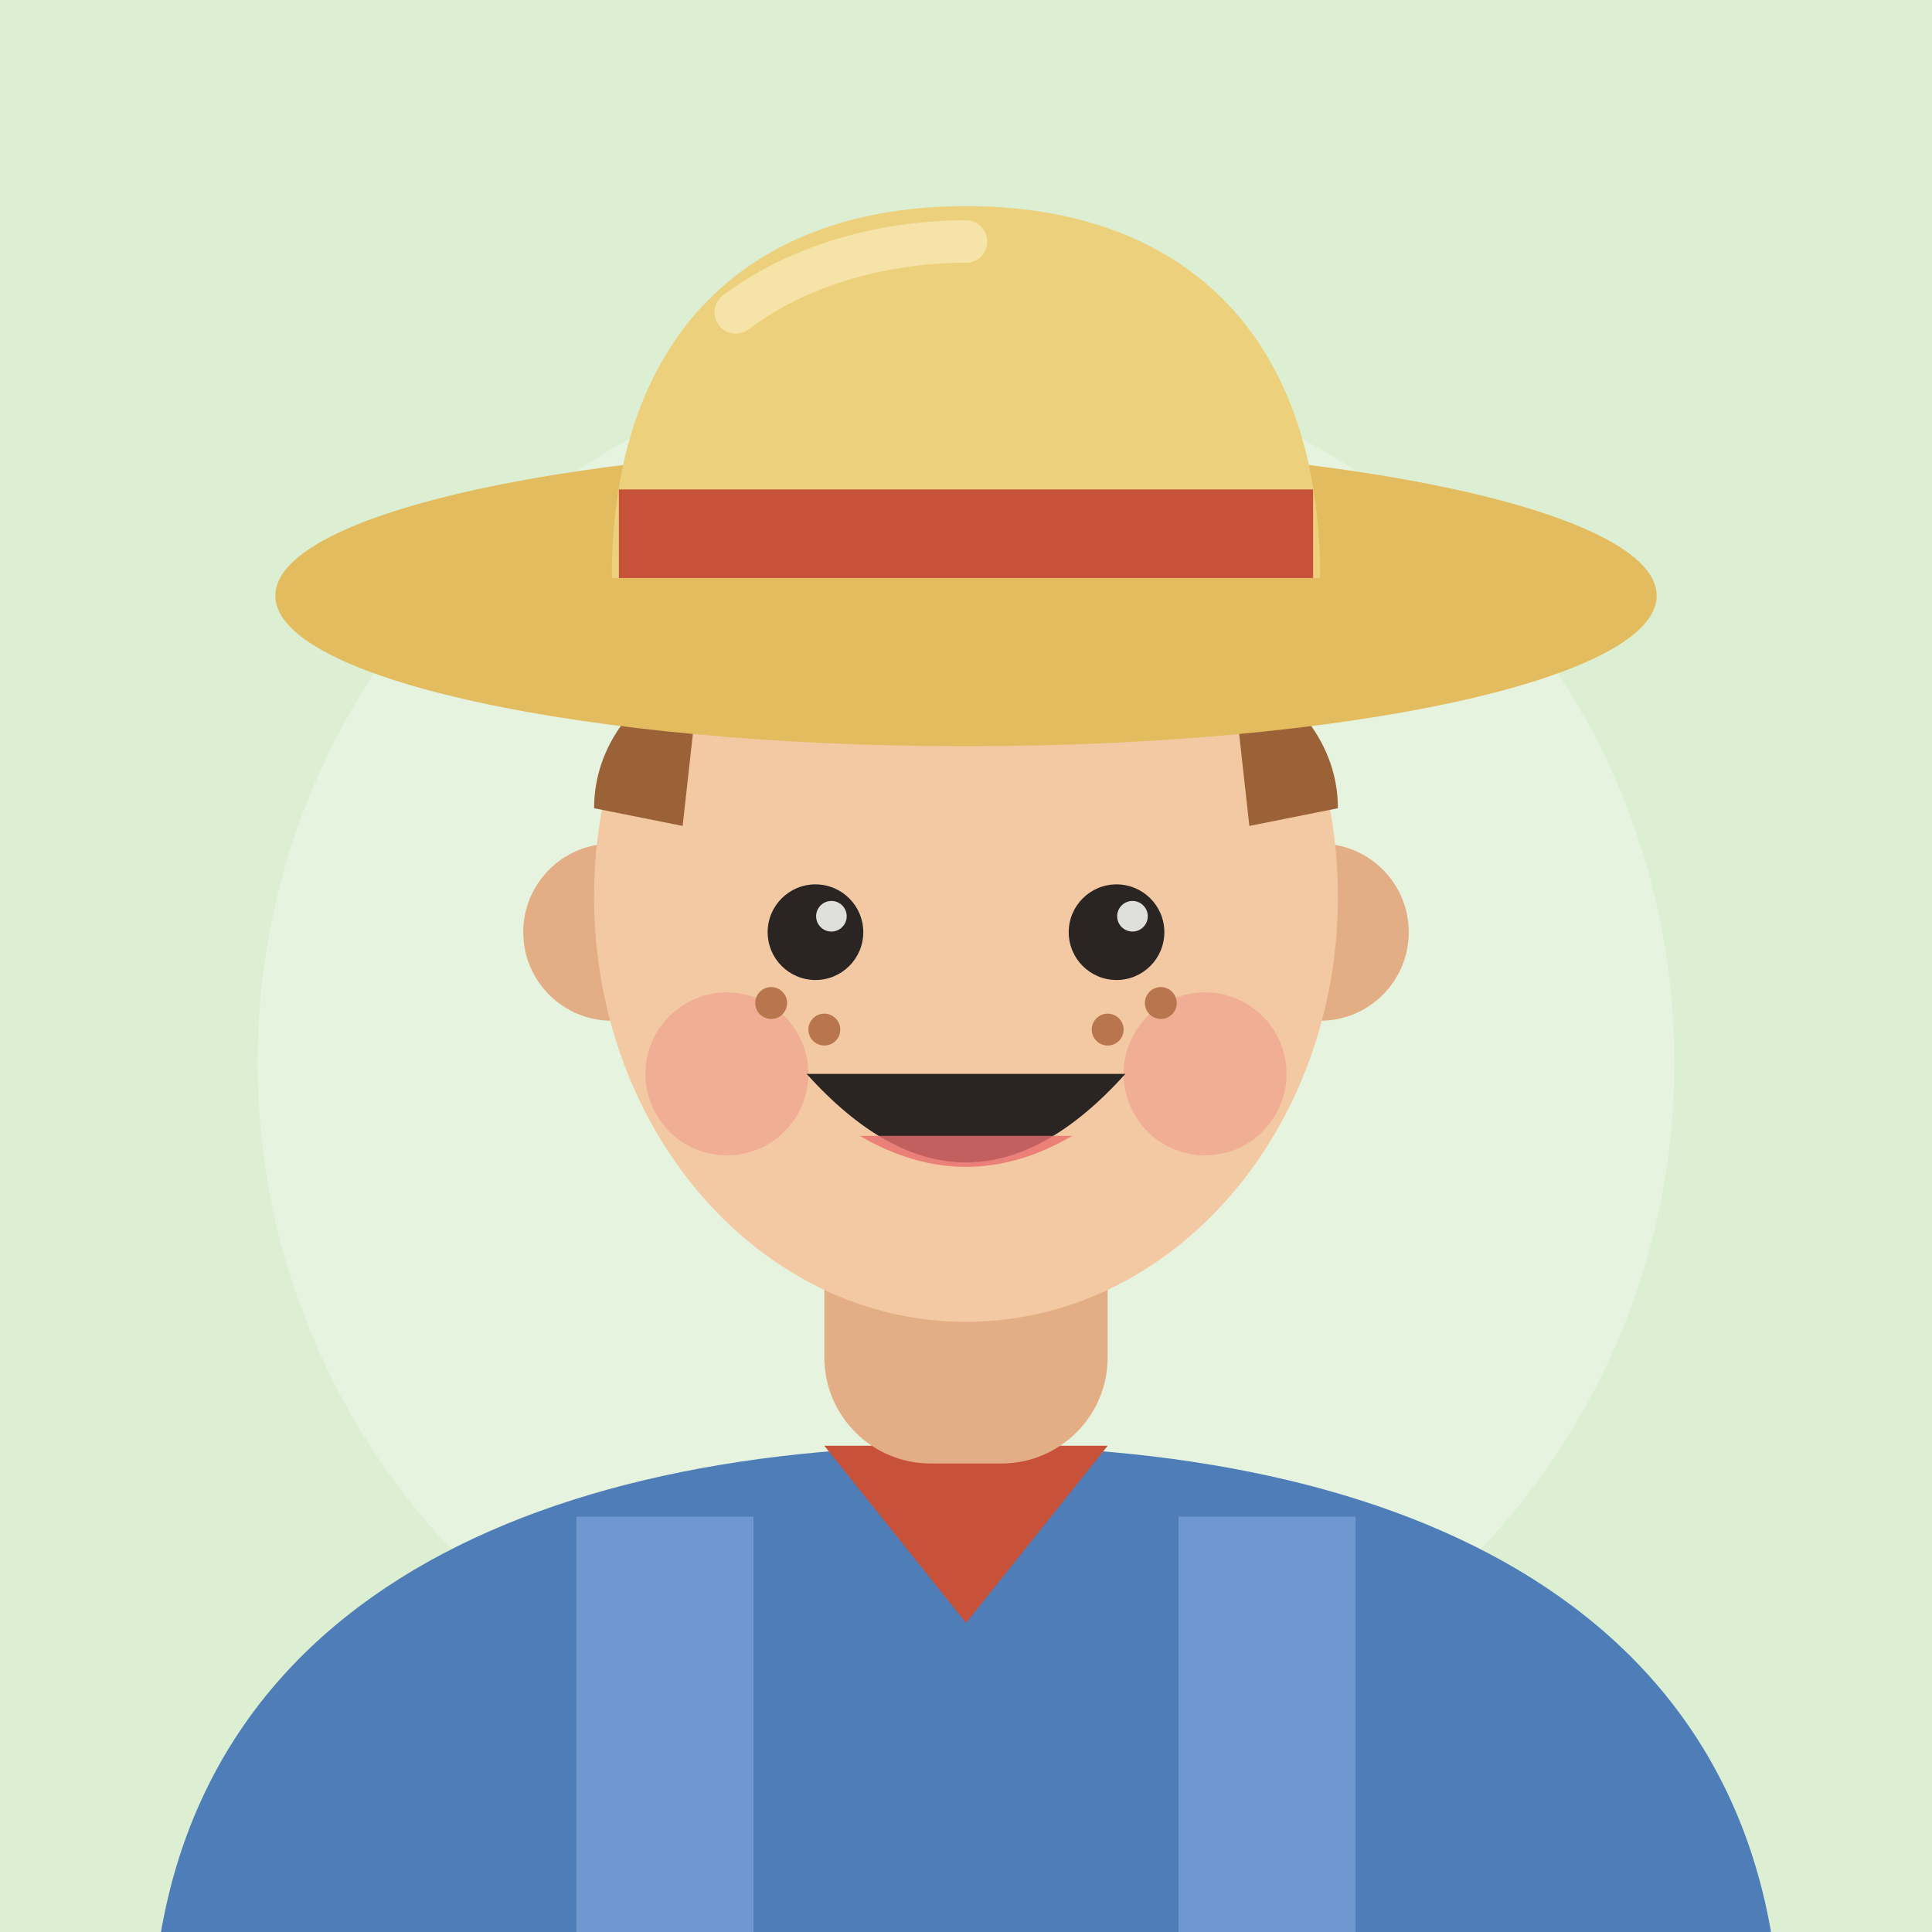
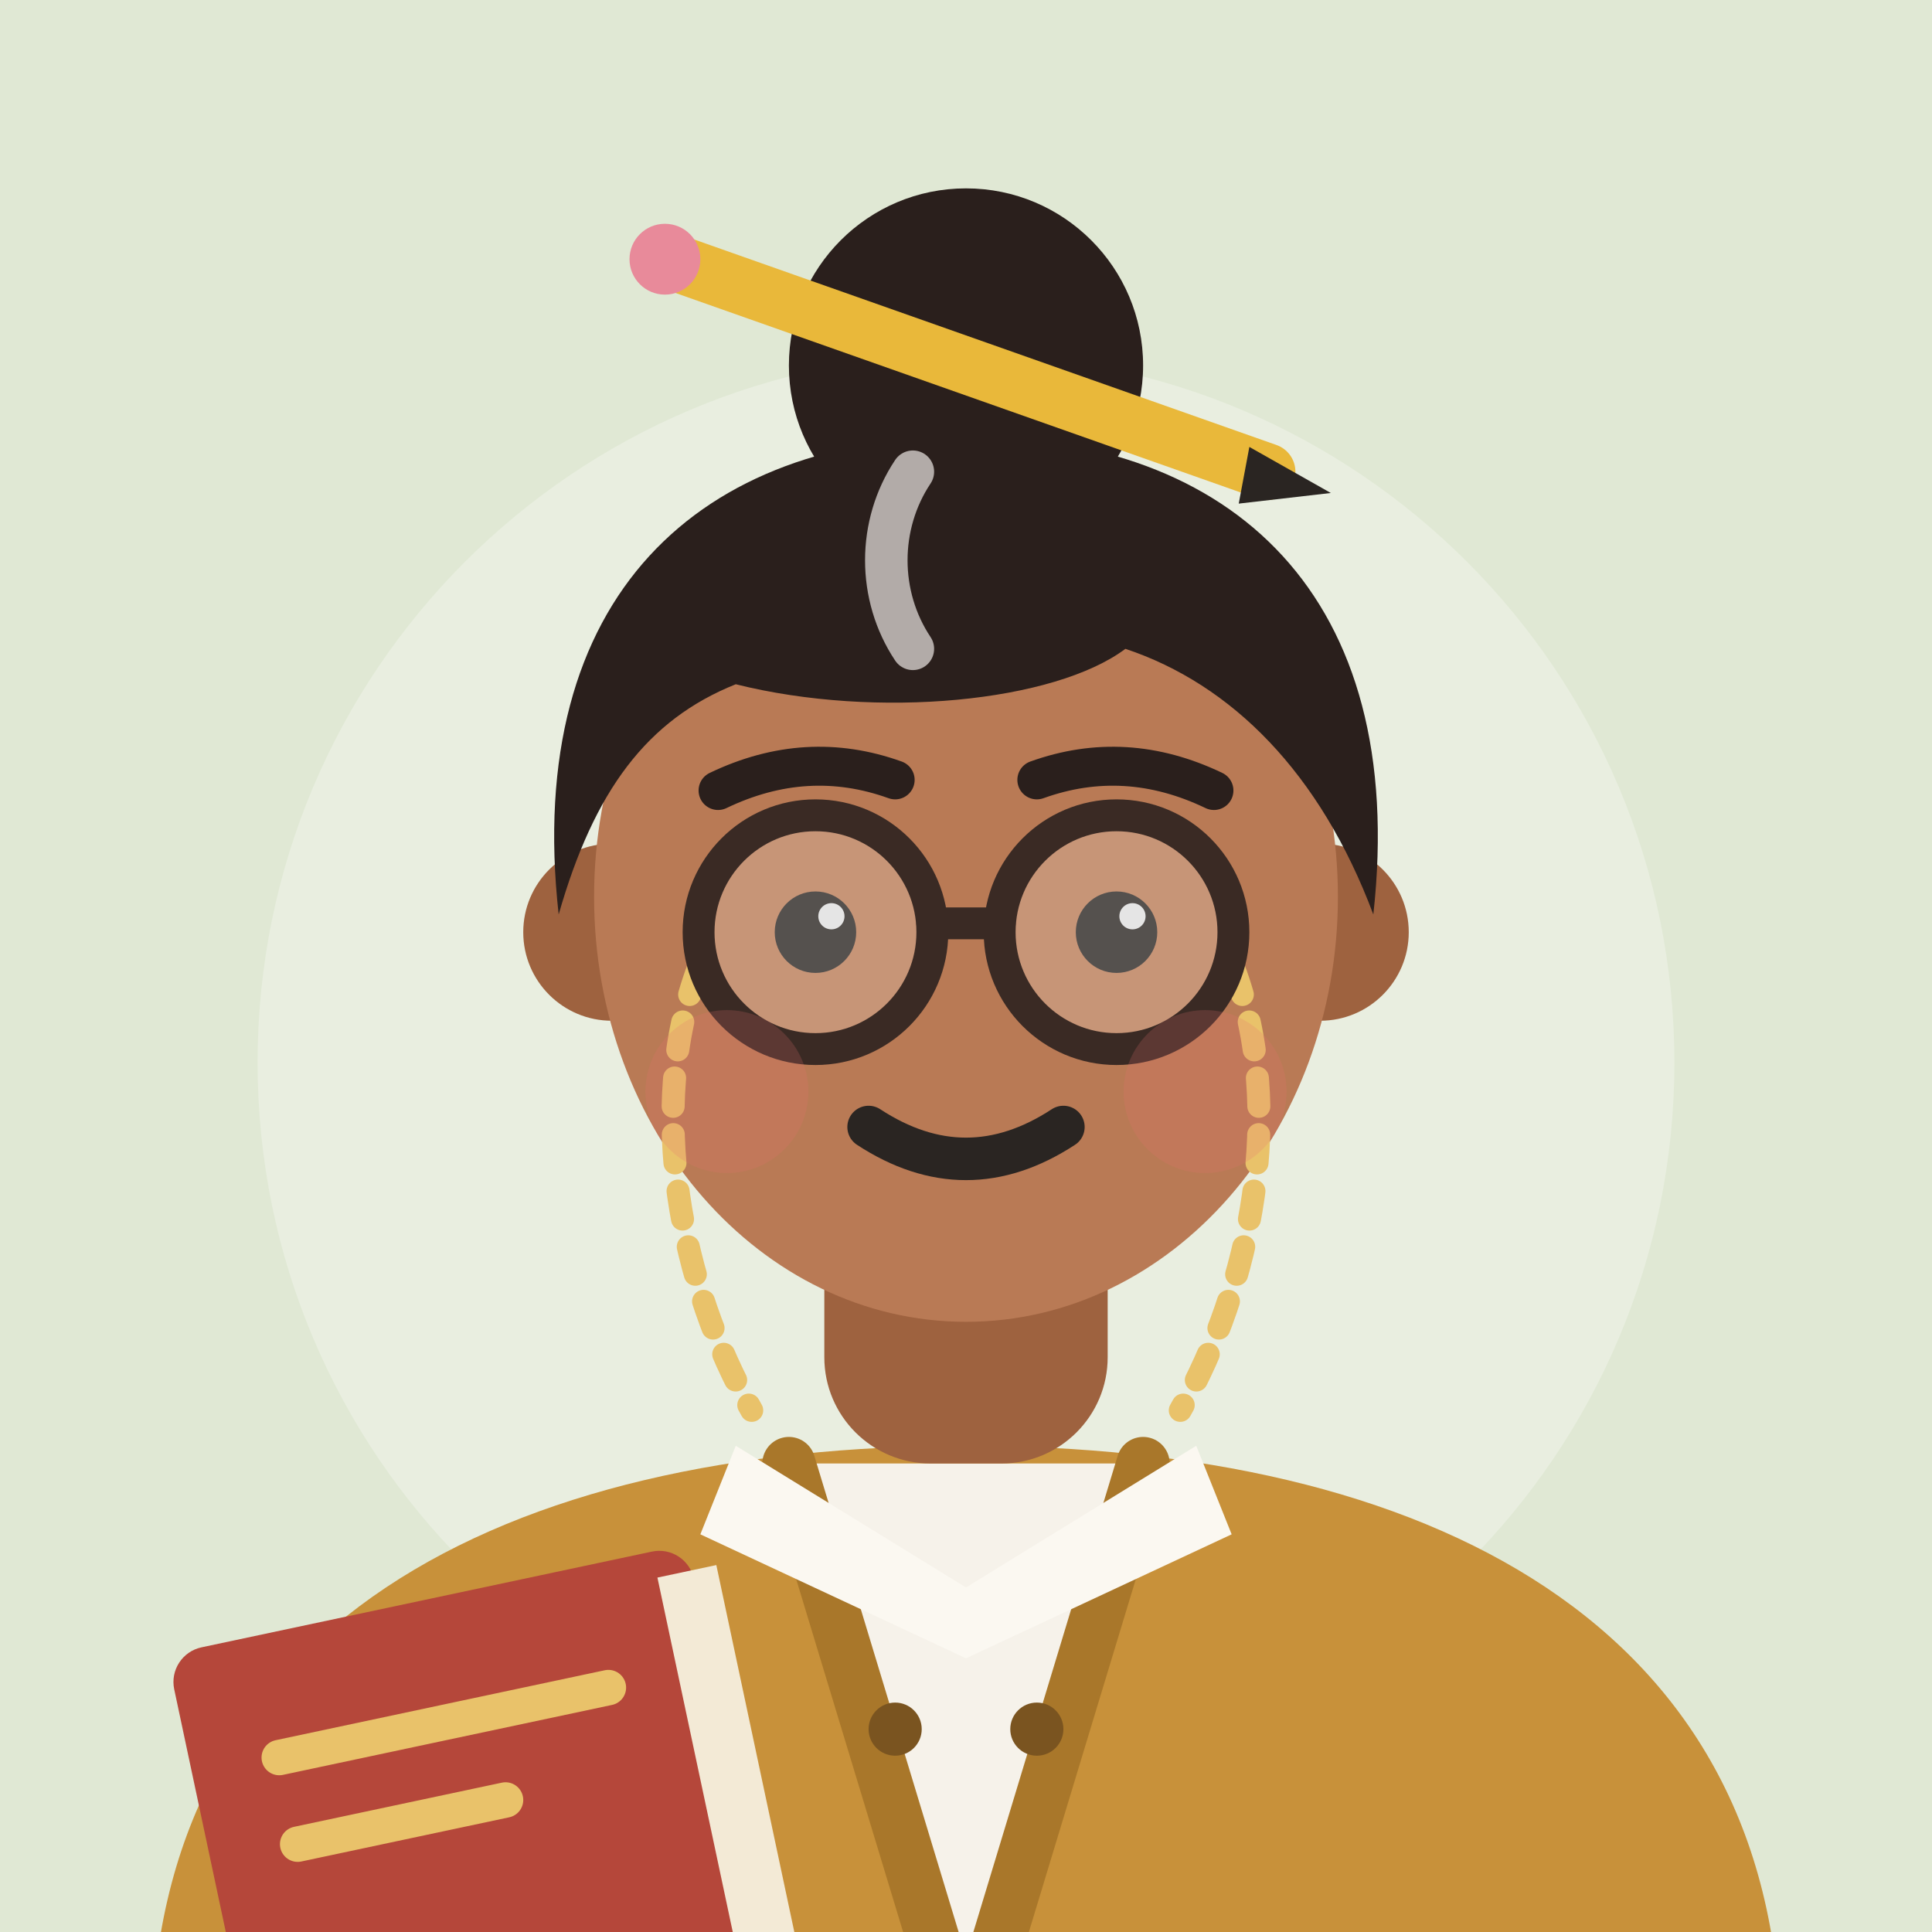
<svg xmlns="http://www.w3.org/2000/svg" viewBox="0 0 120 120">
-   <rect width="120" height="120" fill="#DCEFD3" />
+   <rect width="120" height="120" fill="#E0E8D4" />
  <circle cx="60" cy="66" r="44" fill="#fff" opacity=".28" />
  <g transform="translate(60 70) scale(1.1) translate(-60 -70)">
-     <path d="M14 122C14 98 34 88 60 88S106 98 106 122Z" fill="#4F7DB8" />
-     <path d="M38 92h10v30H38zM72 92h10v30H72z" fill="#6E98CF" />
-     <path d="M52 88l8 10 8-10z" fill="#C8513A" />
-     <rect x="52" y="69" width="16" height="20" rx="6" fill="#E3AE86" />
-     <circle cx="40" cy="59" r="5" fill="#E3AE86" />
-     <circle cx="80" cy="59" r="5" fill="#E3AE86" />
-     <ellipse cx="60" cy="57" rx="21" ry="24" fill="#F3C9A4" />
-     <path d="M39 52c0-4 3-7 6-8l-1 9zM81 52c0-4-3-7-6-8l1 9z" fill="#9A6236" />
-     <ellipse cx="60" cy="40" rx="39" ry="8.5" fill="#E2BC5E" />
-     <path d="M40 39c0-14 8-21 20-21s20 7 20 21z" fill="#EDD07C" />
-     <path d="M40.4 34h39.2v5H40.4z" fill="#C8513A" />
-     <path d="M47 24c4-3 9-4 13-4" stroke="#F6E3A8" stroke-width="2.4" fill="none" stroke-linecap="round" />
-     <circle cx="51.5" cy="59" r="2.7" fill="#2A2522" />
-     <circle cx="52.4" cy="58.1" r="0.864" fill="#fff" opacity=".85" />
-     <circle cx="68.5" cy="59" r="2.7" fill="#2A2522" />
-     <circle cx="69.4" cy="58.1" r="0.864" fill="#fff" opacity=".85" />
-     <circle cx="46.5" cy="67" r="4.6" fill="#E86E6E" opacity="0.3" />
-     <circle cx="73.5" cy="67" r="4.6" fill="#E86E6E" opacity="0.3" />
-     <path d="M51 67Q60 77 69 67Z" fill="#2A2522" />
-     <path d="M54 70.5Q60 74 66 70.5" fill="#E86E6E" opacity=".8" />
-     <circle cx="49" cy="63" r=".9" fill="#B9764E" />
-     <circle cx="52" cy="64.5" r=".9" fill="#B9764E" />
-     <circle cx="71" cy="63" r=".9" fill="#B9764E" />
-     <circle cx="68" cy="64.5" r=".9" fill="#B9764E" />
+     <circle cx="60" cy="27" r="10" fill="#2A1F1C" />
+     <path d="M43 21l34 12" stroke="#E9B83A" stroke-width="3.2" fill="none" stroke-linecap="round" />
+     <path d="M76 31.6l4.6 2.6-5.2.6z" fill="#2A2522" />
+     <circle cx="43" cy="21" r="2" fill="#E88A9A" />
+     <path d="M14 122C14 98 34 88 60 88S106 98 106 122Z" fill="#C8913A" />
+     <path d="M50 89l10 33 10-33z" fill="#F6F2EA" />
+     <path d="M50 89l10 33M70 89l-10 33" stroke="#A9772A" stroke-width="3" fill="none" stroke-linecap="round" />
+     <circle cx="56" cy="104" r="1.5" fill="#7A5420" />
+     <circle cx="64" cy="104" r="1.5" fill="#7A5420" />
+     <path d="M47 88l13 8 13-8 2 5-15 7-15-7z" fill="#FBF8F1" />
+     <g transform="rotate(-12 34 108)">
+       <rect x="17" y="96" width="30" height="27" rx="2" fill="#B5473A" />
+       <rect x="45" y="97.5" width="3.4" height="24" fill="#F3EAD6" />
+       <path d="M22 103h19M22 108h12" stroke="#E9C26A" stroke-width="2" fill="none" stroke-linecap="round" />
+     </g>
+     <rect x="52" y="69" width="16" height="20" rx="6" fill="#9E623F" />
+     <circle cx="40" cy="59" r="5" fill="#9E623F" />
+     <circle cx="80" cy="59" r="5" fill="#9E623F" />
+     <ellipse cx="60" cy="57" rx="21" ry="24" fill="#B97A55" />
+     <path d="M37 58c-2-18 8-27 23-27s25 9 23 27c-3-8-8-13-14-15-4 3-14 4-22 2-5 2-8 6-10 13z" fill="#2A1F1C" />
+     <path d="M57 33c-2 3-2 7 0 10" stroke="#B2ABA8" stroke-width="2.4" fill="none" stroke-linecap="round" />
+     <path d="M44.9 61c-3 8-1 18 3 25M75.1 61c3 8 1 18-3 25" stroke="#E9C26A" stroke-width="1.3" fill="none" stroke-linecap="round" stroke-dasharray="1.6 1.6" />
+     <path d="M46 51q5-2.4 10-.6M74 51q-5-2.4-10-.6" stroke="#2A1F1C" stroke-width="2.2" fill="none" stroke-linecap="round" />
+     <circle cx="51.5" cy="59" r="2.3" fill="#2A2522" />
+     <circle cx="52.4" cy="58.1" r="0.74" fill="#fff" opacity=".85" />
+     <circle cx="68.5" cy="59" r="2.3" fill="#2A2522" />
+     <circle cx="69.4" cy="58.1" r="0.74" fill="#fff" opacity=".85" />
+     <circle cx="51.5" cy="59" r="6.6" fill="#fff" fill-opacity=".2" stroke="#3A2A24" stroke-width="1.8" />
+     <circle cx="68.5" cy="59" r="6.6" fill="#fff" fill-opacity=".2" stroke="#3A2A24" stroke-width="1.8" />
+     <path d="M58.1 58.5h3.8" stroke="#3A2A24" stroke-width="1.8" fill="none" stroke-linecap="round" />
+     <circle cx="46.5" cy="68" r="4.6" fill="#E86E6E" opacity="0.2" />
+     <circle cx="73.5" cy="68" r="4.6" fill="#E86E6E" opacity="0.2" />
+     <path d="M54.5 70Q60 73.6 65.5 70" fill="none" stroke="#2A2522" stroke-width="2.4" stroke-linecap="round" />
  </g>
</svg>
